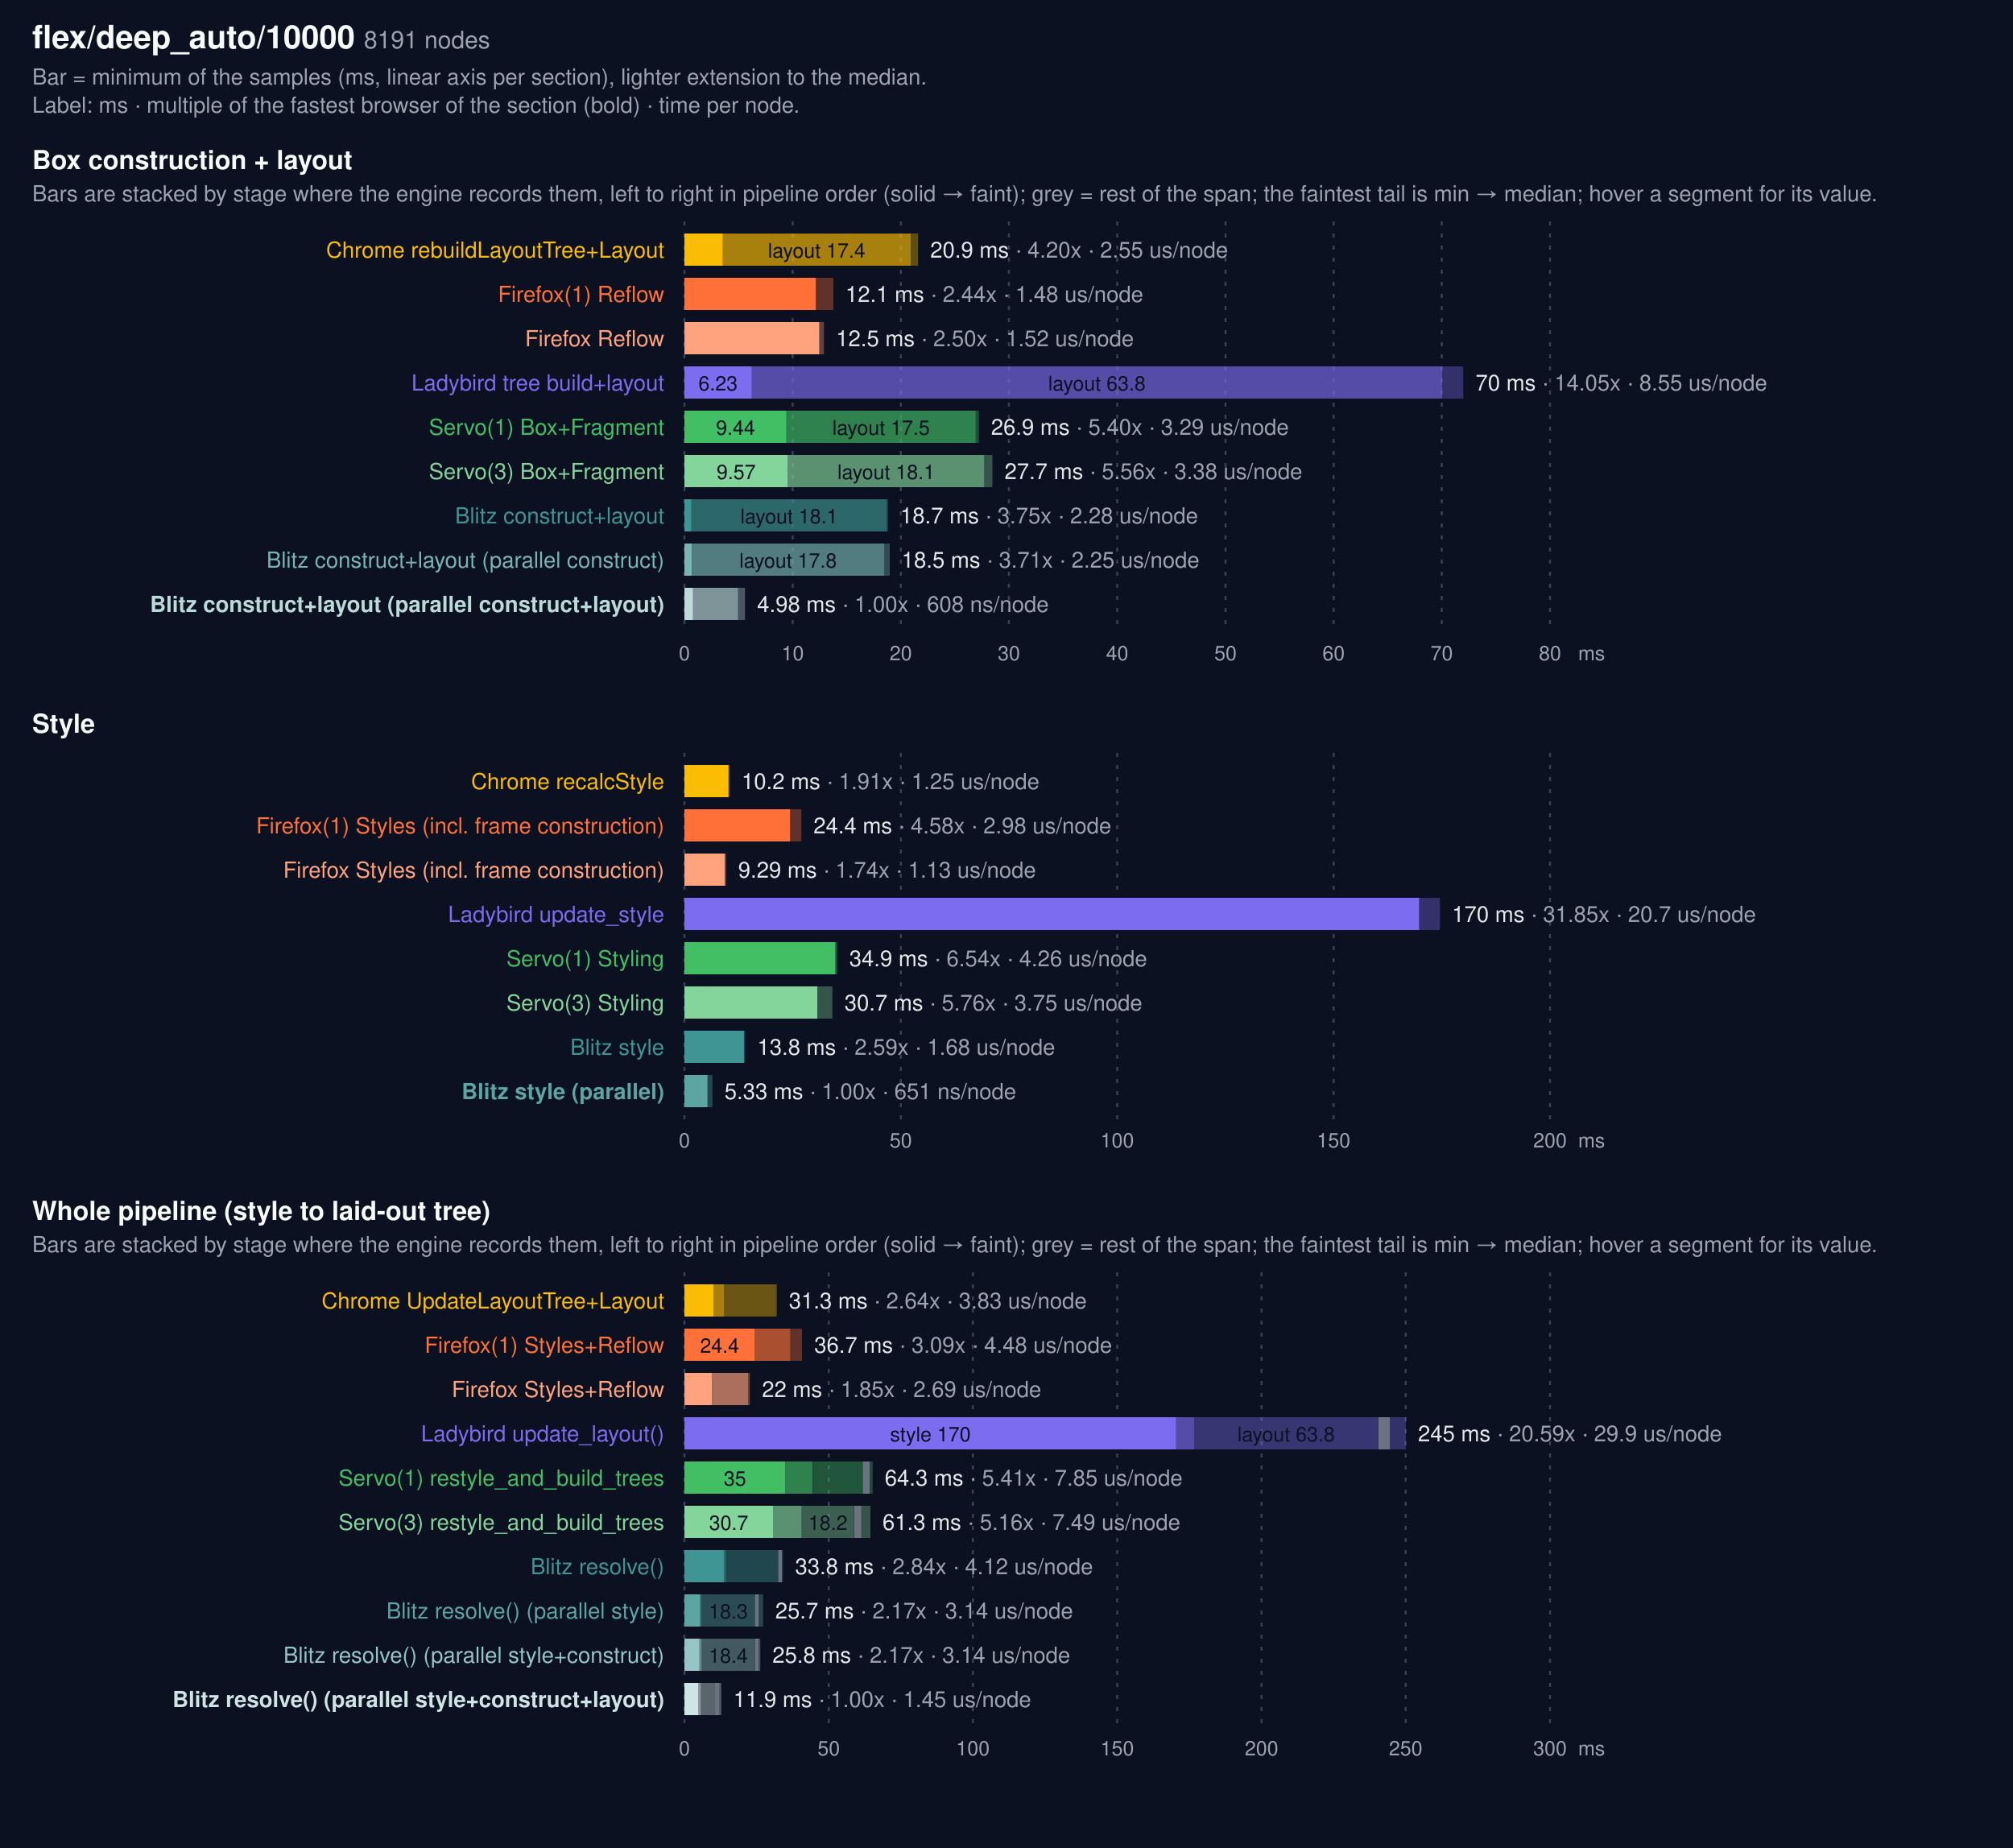
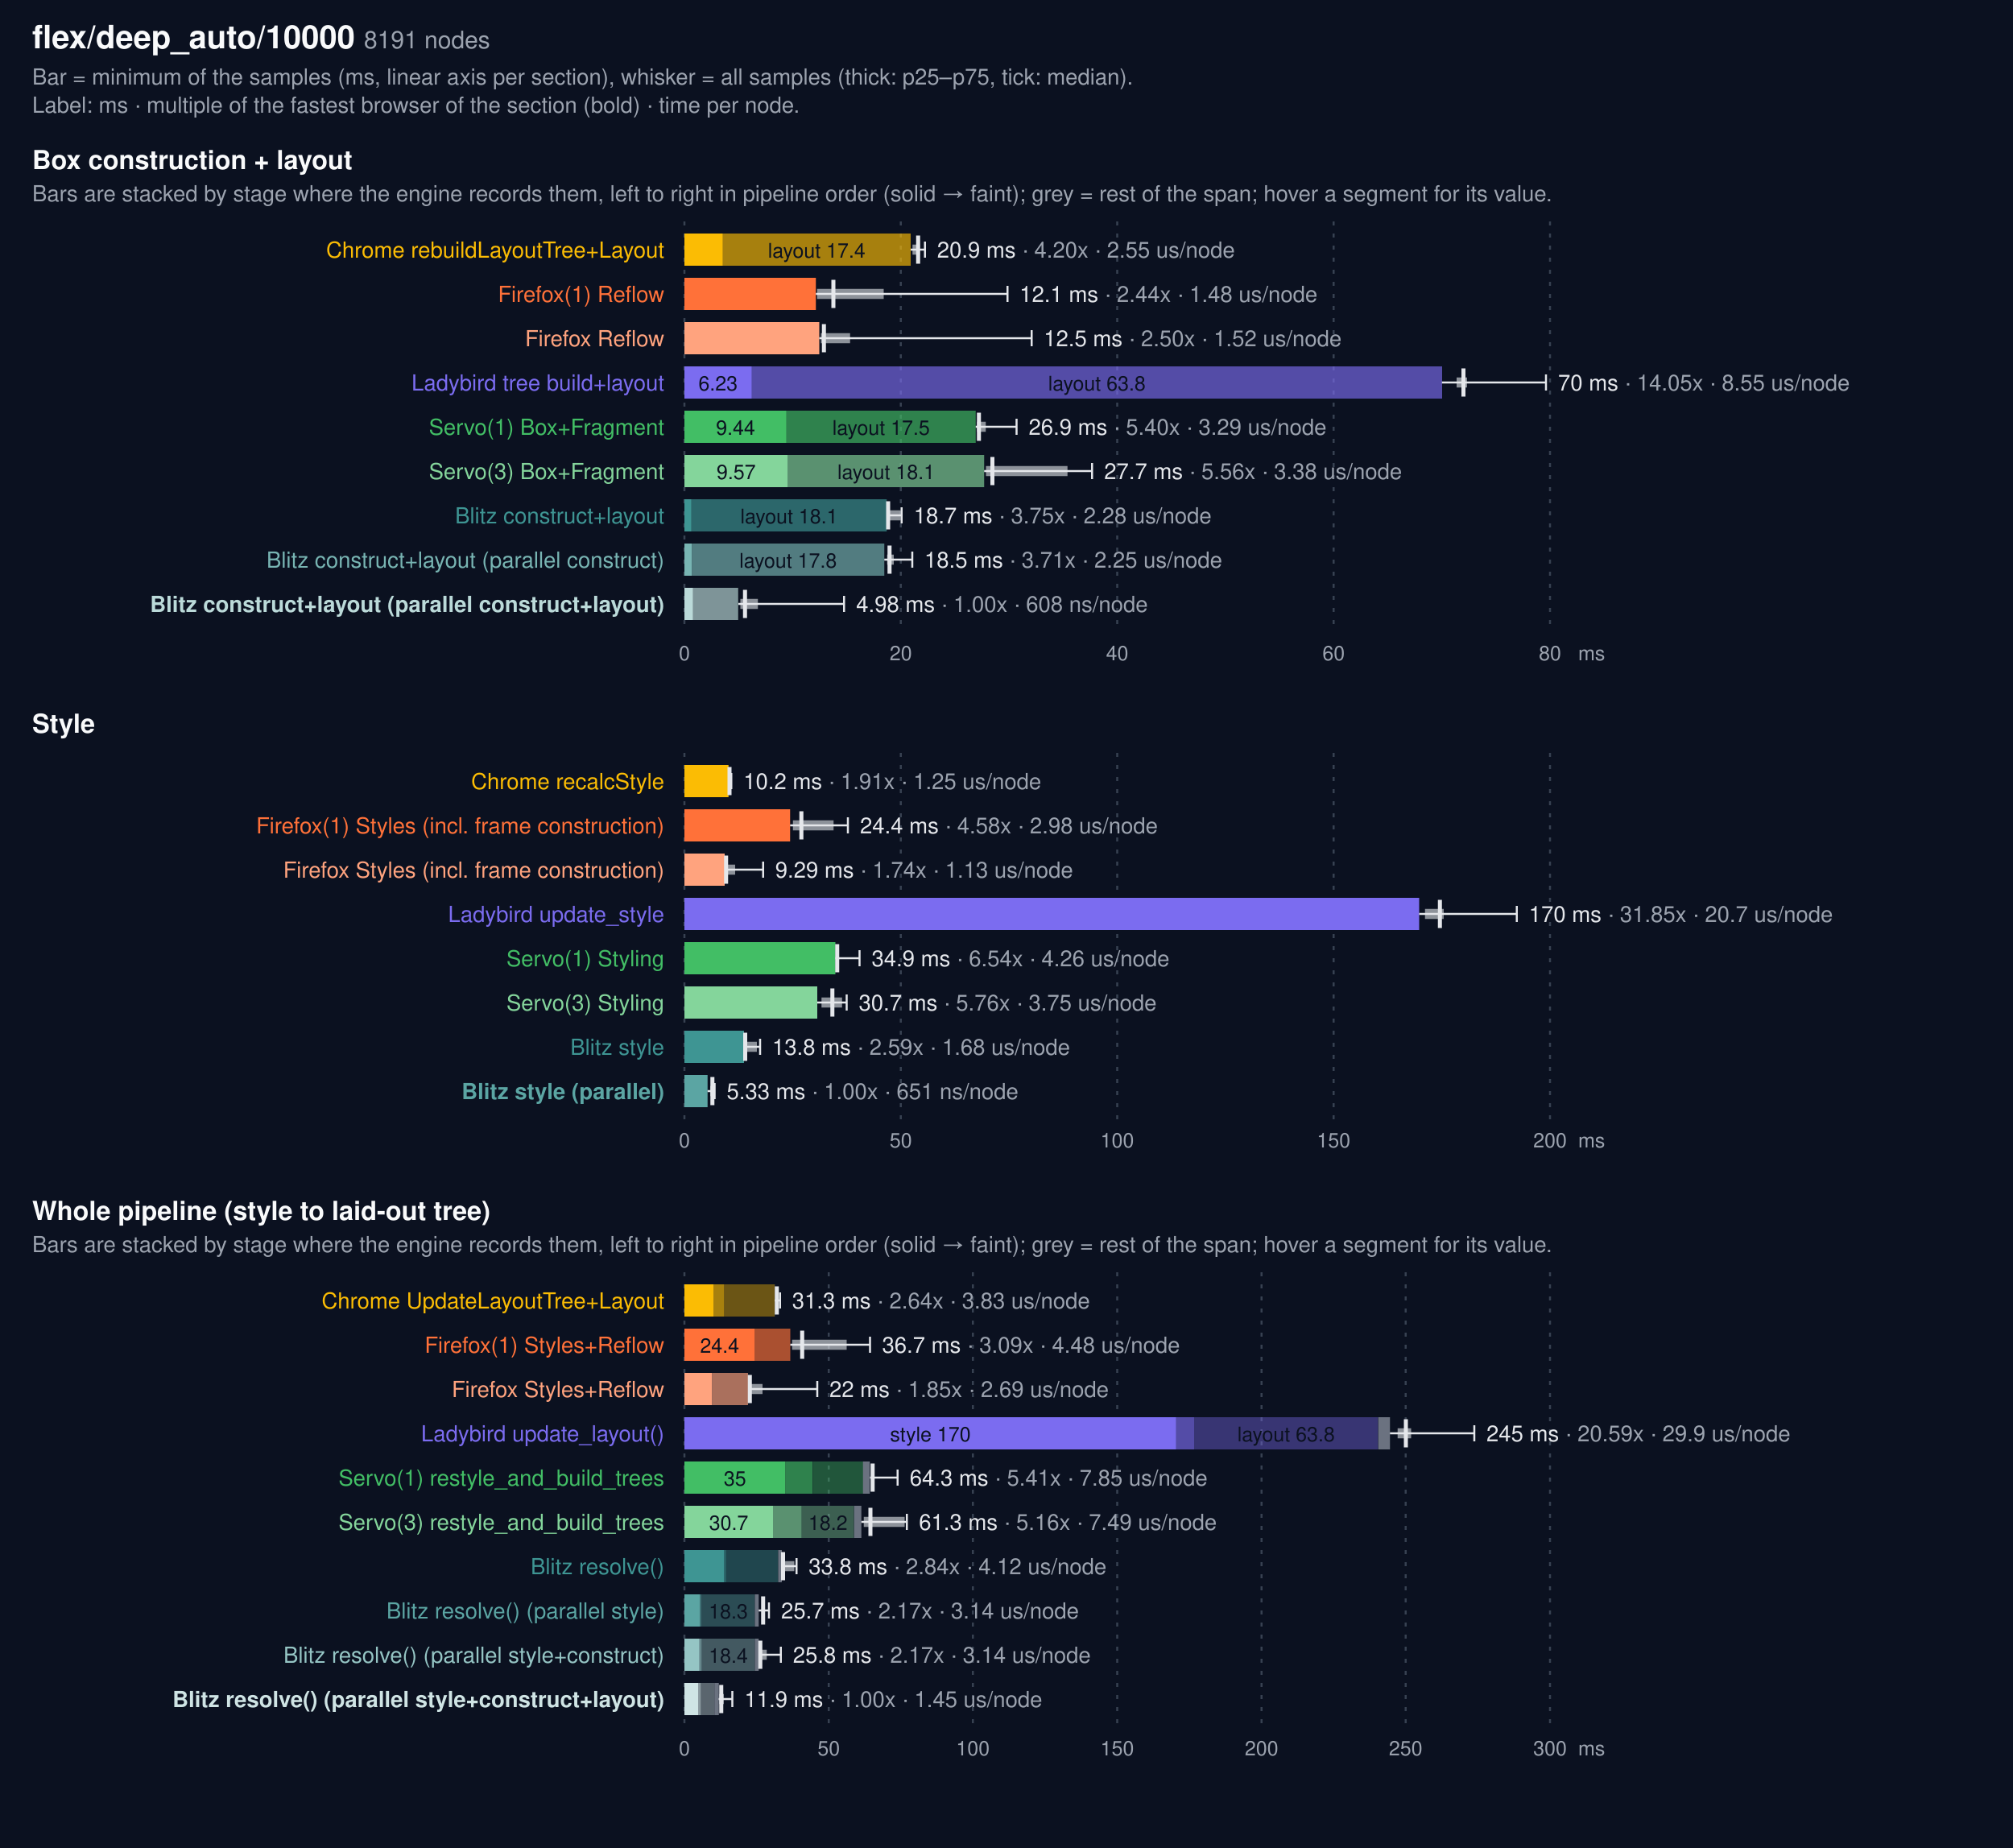
<svg xmlns="http://www.w3.org/2000/svg" width="1000" height="918" viewBox="0 0 1000 918" font-family="system-ui, -apple-system, Segoe UI, Helvetica, Arial, sans-serif">
  <rect width="1000" height="918" fill="#0b1120" />
  <text x="16" y="24" fill="#f9fafb" font-size="16" font-weight="600">flex/deep_auto/10000 <tspan fill="#9ca3af" font-size="12" font-weight="400">8191 nodes</tspan>
  </text>
-   <text x="16" y="42" fill="#9ca3af" font-size="11">Bar = minimum of the samples (ms, linear axis per section), lighter extension to the median.</text>
+   <text x="16" y="42" fill="#9ca3af" font-size="11">Bar = minimum of the samples (ms, linear axis per section), whisker = all samples (thick: p25–p75, tick: median).</text>
  <text x="16" y="56" fill="#9ca3af" font-size="11">Label: ms · multiple of the fastest browser of the section (bold) · time per node.</text>
  <text x="16" y="84" fill="#f9fafb" font-size="13" font-weight="600">Box construction + layout</text>
-   <text x="16" y="100" fill="#9ca3af" font-size="11">Bars are stacked by stage where the engine records them, left to right in pipeline order (solid → faint); grey = rest of the span; the faintest tail is min → median; hover a segment for its value.</text>
+   <text x="16" y="100" fill="#9ca3af" font-size="11">Bars are stacked by stage where the engine records them, left to right in pipeline order (solid → faint); grey = rest of the span; hover a segment for its value.</text>
  <line x1="340.0" x2="340.0" y1="110" y2="314" stroke="#374151" stroke-dasharray="2 4" />
  <text x="340.0" y="328" fill="#9ca3af" font-size="10" text-anchor="middle">0</text>
-   <line x1="393.8" x2="393.8" y1="110" y2="314" stroke="#374151" stroke-dasharray="2 4" />
-   <text x="393.8" y="328" fill="#9ca3af" font-size="10" text-anchor="middle">10</text>
  <line x1="447.5" x2="447.5" y1="110" y2="314" stroke="#374151" stroke-dasharray="2 4" />
  <text x="447.5" y="328" fill="#9ca3af" font-size="10" text-anchor="middle">20</text>
-   <line x1="501.2" x2="501.2" y1="110" y2="314" stroke="#374151" stroke-dasharray="2 4" />
-   <text x="501.2" y="328" fill="#9ca3af" font-size="10" text-anchor="middle">30</text>
  <line x1="555.0" x2="555.0" y1="110" y2="314" stroke="#374151" stroke-dasharray="2 4" />
  <text x="555.0" y="328" fill="#9ca3af" font-size="10" text-anchor="middle">40</text>
-   <line x1="608.8" x2="608.8" y1="110" y2="314" stroke="#374151" stroke-dasharray="2 4" />
-   <text x="608.8" y="328" fill="#9ca3af" font-size="10" text-anchor="middle">50</text>
  <line x1="662.5" x2="662.5" y1="110" y2="314" stroke="#374151" stroke-dasharray="2 4" />
  <text x="662.5" y="328" fill="#9ca3af" font-size="10" text-anchor="middle">60</text>
-   <line x1="716.2" x2="716.2" y1="110" y2="314" stroke="#374151" stroke-dasharray="2 4" />
-   <text x="716.2" y="328" fill="#9ca3af" font-size="10" text-anchor="middle">70</text>
  <line x1="770.0" x2="770.0" y1="110" y2="314" stroke="#374151" stroke-dasharray="2 4" />
  <text x="770.0" y="328" fill="#9ca3af" font-size="10" text-anchor="middle">80</text>
  <text x="784" y="328" fill="#9ca3af" font-size="10">ms</text>
  <text x="330" y="128" fill="#FBBC04" font-size="11" text-anchor="end">Chrome rebuildLayoutTree+Layout</text>
  <rect x="340.0" y="116" width="19.1" height="16" fill="#FBBC04" opacity="1.0" />
  <rect x="359.1" y="116" width="93.3" height="16" fill="#FBBC04" opacity="0.65" />
  <text x="405.7" y="128" fill="#0b1120" font-size="10" text-anchor="middle">layout 17.4</text>
-   <rect x="452.4" y="116" width="3.7" height="16" fill="#FBBC04" opacity="0.35" />
-   <text x="462.1" y="128" fill="#e5e7eb" font-size="11">20.9 ms <tspan fill="#9ca3af">· 4.20x · 2.55 us/node</tspan>
+   <g stroke="#e5e7eb" fill="none">
+     <line x1="452.4" y1="124.0" x2="459.5" y2="124.0" stroke-width="1" />
+     <line x1="453.3" y1="124.0" x2="456.9" y2="124.0" stroke-width="5" opacity="0.6" />
+     <line x1="456.1" y1="117" x2="456.1" y2="131" stroke-width="2" />
+     <line x1="459.5" y1="120" x2="459.5" y2="128" stroke-width="1" />
+   </g>
+   <text x="465.5" y="128" fill="#e5e7eb" font-size="11">20.9 ms <tspan fill="#9ca3af">· 4.20x · 2.55 us/node</tspan>
  </text>
  <text x="330" y="150" fill="#FF7139" font-size="11" text-anchor="end">Firefox(1) Reflow</text>
  <rect x="340" y="138" width="65.3" height="16" fill="#FF7139" />
-   <rect x="405.3" y="138" width="8.7" height="16" fill="#FF7139" opacity="0.35" />
-   <text x="420.0" y="150" fill="#e5e7eb" font-size="11">12.1 ms <tspan fill="#9ca3af">· 2.44x · 1.48 us/node</tspan>
+   <g stroke="#e5e7eb" fill="none">
+     <line x1="405.3" y1="146.0" x2="500.5" y2="146.0" stroke-width="1" />
+     <line x1="405.9" y1="146.0" x2="439.0" y2="146.0" stroke-width="5" opacity="0.6" />
+     <line x1="414.0" y1="139" x2="414.0" y2="153" stroke-width="2" />
+     <line x1="500.5" y1="142" x2="500.5" y2="150" stroke-width="1" />
+   </g>
+   <text x="506.5" y="150" fill="#e5e7eb" font-size="11">12.1 ms <tspan fill="#9ca3af">· 2.44x · 1.48 us/node</tspan>
  </text>
  <text x="330" y="172" fill="#ffa37e" font-size="11" text-anchor="end">Firefox Reflow</text>
  <rect x="340" y="160" width="67.0" height="16" fill="#ffa37e" />
-   <rect x="407.0" y="160" width="2.3" height="16" fill="#ffa37e" opacity="0.35" />
-   <text x="415.3" y="172" fill="#e5e7eb" font-size="11">12.5 ms <tspan fill="#9ca3af">· 2.50x · 1.52 us/node</tspan>
+   <g stroke="#e5e7eb" fill="none">
+     <line x1="407.0" y1="168.0" x2="512.5" y2="168.0" stroke-width="1" />
+     <line x1="407.8" y1="168.0" x2="422.3" y2="168.0" stroke-width="5" opacity="0.6" />
+     <line x1="409.3" y1="161" x2="409.3" y2="175" stroke-width="2" />
+     <line x1="512.5" y1="164" x2="512.5" y2="172" stroke-width="1" />
+   </g>
+   <text x="518.5" y="172" fill="#e5e7eb" font-size="11">12.5 ms <tspan fill="#9ca3af">· 2.50x · 1.52 us/node</tspan>
  </text>
  <text x="330" y="194" fill="#7B6CF0" font-size="11" text-anchor="end">Ladybird tree build+layout</text>
  <rect x="340.0" y="182" width="33.5" height="16" fill="#7B6CF0" opacity="1.0" />
  <text x="356.7" y="194" fill="#0b1120" font-size="10" text-anchor="middle">6.23</text>
  <rect x="373.5" y="182" width="342.9" height="16" fill="#7B6CF0" opacity="0.65" />
  <text x="544.9" y="194" fill="#0b1120" font-size="10" text-anchor="middle">layout 63.8</text>
-   <rect x="716.3" y="182" width="10.6" height="16" fill="#7B6CF0" opacity="0.35" />
-   <text x="733.0" y="194" fill="#e5e7eb" font-size="11">70 ms <tspan fill="#9ca3af">· 14.05x · 8.55 us/node</tspan>
+   <g stroke="#e5e7eb" fill="none">
+     <line x1="716.3" y1="190.0" x2="768.0" y2="190.0" stroke-width="1" />
+     <line x1="723.6" y1="190.0" x2="728.8" y2="190.0" stroke-width="5" opacity="0.6" />
+     <line x1="727.0" y1="183" x2="727.0" y2="197" stroke-width="2" />
+     <line x1="768.0" y1="186" x2="768.0" y2="194" stroke-width="1" />
+   </g>
+   <text x="774.0" y="194" fill="#e5e7eb" font-size="11">70 ms <tspan fill="#9ca3af">· 14.05x · 8.55 us/node</tspan>
  </text>
  <text x="330" y="216" fill="#42BE65" font-size="11" text-anchor="end">Servo(1) Box+Fragment</text>
  <rect x="340.0" y="204" width="50.7" height="16" fill="#42BE65" opacity="1.0" />
  <text x="365.4" y="216" fill="#0b1120" font-size="10" text-anchor="middle">9.44</text>
  <rect x="390.7" y="204" width="94.0" height="16" fill="#42BE65" opacity="0.65" />
  <text x="437.7" y="216" fill="#0b1120" font-size="10" text-anchor="middle">layout 17.5</text>
-   <rect x="484.7" y="204" width="1.6" height="16" fill="#42BE65" opacity="0.35" />
-   <text x="492.3" y="216" fill="#e5e7eb" font-size="11">26.9 ms <tspan fill="#9ca3af">· 5.40x · 3.29 us/node</tspan>
+   <g stroke="#e5e7eb" fill="none">
+     <line x1="484.7" y1="212.0" x2="505.0" y2="212.0" stroke-width="1" />
+     <line x1="485.3" y1="212.0" x2="489.7" y2="212.0" stroke-width="5" opacity="0.6" />
+     <line x1="486.3" y1="205" x2="486.3" y2="219" stroke-width="2" />
+     <line x1="505.0" y1="208" x2="505.0" y2="216" stroke-width="1" />
+   </g>
+   <text x="511.0" y="216" fill="#e5e7eb" font-size="11">26.9 ms <tspan fill="#9ca3af">· 5.40x · 3.29 us/node</tspan>
  </text>
  <text x="330" y="238" fill="#84d59b" font-size="11" text-anchor="end">Servo(3) Box+Fragment</text>
  <rect x="340.0" y="226" width="51.4" height="16" fill="#84d59b" opacity="1.0" />
  <text x="365.7" y="238" fill="#0b1120" font-size="10" text-anchor="middle">9.57</text>
  <rect x="391.4" y="226" width="97.5" height="16" fill="#84d59b" opacity="0.65" />
  <text x="440.2" y="238" fill="#0b1120" font-size="10" text-anchor="middle">layout 18.1</text>
-   <rect x="488.9" y="226" width="4.1" height="16" fill="#84d59b" opacity="0.35" />
-   <text x="499.0" y="238" fill="#e5e7eb" font-size="11">27.7 ms <tspan fill="#9ca3af">· 5.56x · 3.38 us/node</tspan>
+   <g stroke="#e5e7eb" fill="none">
+     <line x1="488.9" y1="234.0" x2="542.5" y2="234.0" stroke-width="1" />
+     <line x1="489.8" y1="234.0" x2="530.3" y2="234.0" stroke-width="5" opacity="0.6" />
+     <line x1="493.0" y1="227" x2="493.0" y2="241" stroke-width="2" />
+     <line x1="542.5" y1="230" x2="542.5" y2="238" stroke-width="1" />
+   </g>
+   <text x="548.5" y="238" fill="#e5e7eb" font-size="11">27.7 ms <tspan fill="#9ca3af">· 5.56x · 3.38 us/node</tspan>
  </text>
  <text x="330" y="260" fill="#3E9593" font-size="11" text-anchor="end">Blitz construct+layout</text>
  <rect x="340.0" y="248" width="3.5" height="16" fill="#3E9593" opacity="1.0" />
  <rect x="343.5" y="248" width="97.0" height="16" fill="#3E9593" opacity="0.65" />
  <text x="392.0" y="260" fill="#0b1120" font-size="10" text-anchor="middle">layout 18.1</text>
-   <rect x="440.5" y="248" width="0.7" height="16" fill="#3E9593" opacity="0.35" />
-   <text x="447.2" y="260" fill="#e5e7eb" font-size="11">18.7 ms <tspan fill="#9ca3af">· 3.75x · 2.28 us/node</tspan>
+   <g stroke="#e5e7eb" fill="none">
+     <line x1="440.5" y1="256.0" x2="447.9" y2="256.0" stroke-width="1" />
+     <line x1="440.9" y1="256.0" x2="447.4" y2="256.0" stroke-width="5" opacity="0.6" />
+     <line x1="441.2" y1="249" x2="441.2" y2="263" stroke-width="2" />
+     <line x1="447.9" y1="252" x2="447.9" y2="260" stroke-width="1" />
+   </g>
+   <text x="453.9" y="260" fill="#e5e7eb" font-size="11">18.7 ms <tspan fill="#9ca3af">· 3.75x · 2.28 us/node</tspan>
  </text>
  <text x="330" y="282" fill="#78b5b3" font-size="11" text-anchor="end">Blitz construct+layout (parallel construct)</text>
  <rect x="340.0" y="270" width="3.7" height="16" fill="#78b5b3" opacity="1.0" />
  <rect x="343.7" y="270" width="95.6" height="16" fill="#78b5b3" opacity="0.65" />
  <text x="391.5" y="282" fill="#0b1120" font-size="10" text-anchor="middle">layout 17.8</text>
-   <rect x="439.3" y="270" width="2.7" height="16" fill="#78b5b3" opacity="0.35" />
-   <text x="447.9" y="282" fill="#e5e7eb" font-size="11">18.5 ms <tspan fill="#9ca3af">· 3.71x · 2.25 us/node</tspan>
+   <g stroke="#e5e7eb" fill="none">
+     <line x1="439.3" y1="278.0" x2="453.2" y2="278.0" stroke-width="1" />
+     <line x1="440.7" y1="278.0" x2="444.0" y2="278.0" stroke-width="5" opacity="0.6" />
+     <line x1="441.9" y1="271" x2="441.9" y2="285" stroke-width="2" />
+     <line x1="453.2" y1="274" x2="453.2" y2="282" stroke-width="1" />
+   </g>
+   <text x="459.2" y="282" fill="#e5e7eb" font-size="11">18.5 ms <tspan fill="#9ca3af">· 3.71x · 2.25 us/node</tspan>
  </text>
  <text x="330" y="304" fill="#bbdad9" font-size="11" text-anchor="end" font-weight="700">Blitz construct+layout (parallel construct+layout)</text>
  <rect x="340.0" y="292" width="4.3" height="16" fill="#bbdad9" opacity="1.0" />
  <rect x="344.3" y="292" width="22.4" height="16" fill="#bbdad9" opacity="0.65" />
-   <rect x="366.8" y="292" width="3.3" height="16" fill="#bbdad9" opacity="0.35" />
-   <text x="376.1" y="304" fill="#e5e7eb" font-size="11">4.98 ms <tspan fill="#9ca3af">· 1.00x · 608 ns/node</tspan>
+   <g stroke="#e5e7eb" fill="none">
+     <line x1="366.8" y1="300.0" x2="419.3" y2="300.0" stroke-width="1" />
+     <line x1="367.8" y1="300.0" x2="376.5" y2="300.0" stroke-width="5" opacity="0.6" />
+     <line x1="370.1" y1="293" x2="370.1" y2="307" stroke-width="2" />
+     <line x1="419.3" y1="296" x2="419.3" y2="304" stroke-width="1" />
+   </g>
+   <text x="425.3" y="304" fill="#e5e7eb" font-size="11">4.98 ms <tspan fill="#9ca3af">· 1.00x · 608 ns/node</tspan>
  </text>
  <text x="16" y="364" fill="#f9fafb" font-size="13" font-weight="600">Style</text>
  <line x1="340.0" x2="340.0" y1="374" y2="556" stroke="#374151" stroke-dasharray="2 4" />
  <text x="340.0" y="570" fill="#9ca3af" font-size="10" text-anchor="middle">0</text>
  <line x1="447.5" x2="447.5" y1="374" y2="556" stroke="#374151" stroke-dasharray="2 4" />
  <text x="447.5" y="570" fill="#9ca3af" font-size="10" text-anchor="middle">50</text>
  <line x1="555.0" x2="555.0" y1="374" y2="556" stroke="#374151" stroke-dasharray="2 4" />
  <text x="555.0" y="570" fill="#9ca3af" font-size="10" text-anchor="middle">100</text>
  <line x1="662.5" x2="662.5" y1="374" y2="556" stroke="#374151" stroke-dasharray="2 4" />
  <text x="662.5" y="570" fill="#9ca3af" font-size="10" text-anchor="middle">150</text>
  <line x1="770.0" x2="770.0" y1="374" y2="556" stroke="#374151" stroke-dasharray="2 4" />
  <text x="770.0" y="570" fill="#9ca3af" font-size="10" text-anchor="middle">200</text>
  <text x="784" y="570" fill="#9ca3af" font-size="10">ms</text>
  <text x="330" y="392" fill="#FBBC04" font-size="11" text-anchor="end">Chrome recalcStyle</text>
  <rect x="340" y="380" width="21.9" height="16" fill="#FBBC04" />
-   <rect x="361.9" y="380" width="0.5" height="16" fill="#FBBC04" opacity="0.35" />
-   <text x="368.4" y="392" fill="#e5e7eb" font-size="11">10.2 ms <tspan fill="#9ca3af">· 1.91x · 1.25 us/node</tspan>
+   <g stroke="#e5e7eb" fill="none">
+     <line x1="361.9" y1="388.0" x2="363.3" y2="388.0" stroke-width="1" />
+     <line x1="362.3" y1="388.0" x2="362.5" y2="388.0" stroke-width="5" opacity="0.6" />
+     <line x1="362.4" y1="381" x2="362.4" y2="395" stroke-width="2" />
+     <line x1="363.3" y1="384" x2="363.3" y2="392" stroke-width="1" />
+   </g>
+   <text x="369.3" y="392" fill="#e5e7eb" font-size="11">10.2 ms <tspan fill="#9ca3af">· 1.91x · 1.25 us/node</tspan>
  </text>
  <text x="330" y="414" fill="#FF7139" font-size="11" text-anchor="end">Firefox(1) Styles (incl. frame construction)</text>
  <rect x="340" y="402" width="52.5" height="16" fill="#FF7139" />
-   <rect x="392.5" y="402" width="5.6" height="16" fill="#FF7139" opacity="0.35" />
-   <text x="404.1" y="414" fill="#e5e7eb" font-size="11">24.4 ms <tspan fill="#9ca3af">· 4.58x · 2.98 us/node</tspan>
+   <g stroke="#e5e7eb" fill="none">
+     <line x1="392.5" y1="410.0" x2="421.2" y2="410.0" stroke-width="1" />
+     <line x1="393.9" y1="410.0" x2="414.1" y2="410.0" stroke-width="5" opacity="0.6" />
+     <line x1="398.1" y1="403" x2="398.1" y2="417" stroke-width="2" />
+     <line x1="421.2" y1="406" x2="421.2" y2="414" stroke-width="1" />
+   </g>
+   <text x="427.2" y="414" fill="#e5e7eb" font-size="11">24.4 ms <tspan fill="#9ca3af">· 4.58x · 2.98 us/node</tspan>
  </text>
  <text x="330" y="436" fill="#ffa37e" font-size="11" text-anchor="end">Firefox Styles (incl. frame construction)</text>
  <rect x="340" y="424" width="20.0" height="16" fill="#ffa37e" />
-   <rect x="360.0" y="424" width="0.8" height="16" fill="#ffa37e" opacity="0.35" />
-   <text x="366.7" y="436" fill="#e5e7eb" font-size="11">9.29 ms <tspan fill="#9ca3af">· 1.74x · 1.13 us/node</tspan>
+   <g stroke="#e5e7eb" fill="none">
+     <line x1="360.0" y1="432.0" x2="379.1" y2="432.0" stroke-width="1" />
+     <line x1="360.6" y1="432.0" x2="365.2" y2="432.0" stroke-width="5" opacity="0.6" />
+     <line x1="360.7" y1="425" x2="360.7" y2="439" stroke-width="2" />
+     <line x1="379.1" y1="428" x2="379.1" y2="436" stroke-width="1" />
+   </g>
+   <text x="385.1" y="436" fill="#e5e7eb" font-size="11">9.29 ms <tspan fill="#9ca3af">· 1.74x · 1.13 us/node</tspan>
  </text>
  <text x="330" y="458" fill="#7B6CF0" font-size="11" text-anchor="end">Ladybird update_style</text>
  <rect x="340" y="446" width="365.0" height="16" fill="#7B6CF0" />
-   <rect x="705.0" y="446" width="10.3" height="16" fill="#7B6CF0" opacity="0.35" />
-   <text x="721.3" y="458" fill="#e5e7eb" font-size="11">170 ms <tspan fill="#9ca3af">· 31.85x · 20.7 us/node</tspan>
+   <g stroke="#e5e7eb" fill="none">
+     <line x1="705.0" y1="454.0" x2="753.5" y2="454.0" stroke-width="1" />
+     <line x1="707.9" y1="454.0" x2="717.2" y2="454.0" stroke-width="5" opacity="0.6" />
+     <line x1="715.3" y1="447" x2="715.3" y2="461" stroke-width="2" />
+     <line x1="753.5" y1="450" x2="753.5" y2="458" stroke-width="1" />
+   </g>
+   <text x="759.5" y="458" fill="#e5e7eb" font-size="11">170 ms <tspan fill="#9ca3af">· 31.85x · 20.7 us/node</tspan>
  </text>
  <text x="330" y="480" fill="#42BE65" font-size="11" text-anchor="end">Servo(1) Styling</text>
  <rect x="340" y="468" width="75.0" height="16" fill="#42BE65" />
-   <rect x="415.0" y="468" width="1.0" height="16" fill="#42BE65" opacity="0.35" />
-   <text x="421.9" y="480" fill="#e5e7eb" font-size="11">34.9 ms <tspan fill="#9ca3af">· 6.54x · 4.26 us/node</tspan>
+   <g stroke="#e5e7eb" fill="none">
+     <line x1="415.0" y1="476.0" x2="427.0" y2="476.0" stroke-width="1" />
+     <line x1="415.7" y1="476.0" x2="416.3" y2="476.0" stroke-width="5" opacity="0.6" />
+     <line x1="415.9" y1="469" x2="415.9" y2="483" stroke-width="2" />
+     <line x1="427.0" y1="472" x2="427.0" y2="480" stroke-width="1" />
+   </g>
+   <text x="433.0" y="480" fill="#e5e7eb" font-size="11">34.9 ms <tspan fill="#9ca3af">· 6.54x · 4.26 us/node</tspan>
  </text>
  <text x="330" y="502" fill="#84d59b" font-size="11" text-anchor="end">Servo(3) Styling</text>
  <rect x="340" y="490" width="66.0" height="16" fill="#84d59b" />
-   <rect x="406.0" y="490" width="7.5" height="16" fill="#84d59b" opacity="0.35" />
-   <text x="419.5" y="502" fill="#e5e7eb" font-size="11">30.7 ms <tspan fill="#9ca3af">· 5.76x · 3.75 us/node</tspan>
+   <g stroke="#e5e7eb" fill="none">
+     <line x1="406.0" y1="498.0" x2="420.6" y2="498.0" stroke-width="1" />
+     <line x1="408.1" y1="498.0" x2="418.3" y2="498.0" stroke-width="5" opacity="0.6" />
+     <line x1="413.5" y1="491" x2="413.5" y2="505" stroke-width="2" />
+     <line x1="420.6" y1="494" x2="420.6" y2="502" stroke-width="1" />
+   </g>
+   <text x="426.6" y="502" fill="#e5e7eb" font-size="11">30.7 ms <tspan fill="#9ca3af">· 5.76x · 3.75 us/node</tspan>
  </text>
  <text x="330" y="524" fill="#3E9593" font-size="11" text-anchor="end">Blitz style</text>
  <rect x="340" y="512" width="29.6" height="16" fill="#3E9593" />
-   <rect x="369.6" y="512" width="0.6" height="16" fill="#3E9593" opacity="0.35" />
-   <text x="376.2" y="524" fill="#e5e7eb" font-size="11">13.8 ms <tspan fill="#9ca3af">· 2.59x · 1.68 us/node</tspan>
+   <g stroke="#e5e7eb" fill="none">
+     <line x1="369.6" y1="520.0" x2="377.6" y2="520.0" stroke-width="1" />
+     <line x1="370.0" y1="520.0" x2="376.0" y2="520.0" stroke-width="5" opacity="0.6" />
+     <line x1="370.2" y1="513" x2="370.2" y2="527" stroke-width="2" />
+     <line x1="377.6" y1="516" x2="377.6" y2="524" stroke-width="1" />
+   </g>
+   <text x="383.6" y="524" fill="#e5e7eb" font-size="11">13.8 ms <tspan fill="#9ca3af">· 2.59x · 1.68 us/node</tspan>
  </text>
  <text x="330" y="546" fill="#5ba5a3" font-size="11" text-anchor="end" font-weight="700">Blitz style (parallel)</text>
  <rect x="340" y="534" width="11.5" height="16" fill="#5ba5a3" />
-   <rect x="351.5" y="534" width="2.4" height="16" fill="#5ba5a3" opacity="0.35" />
-   <text x="359.9" y="546" fill="#e5e7eb" font-size="11">5.33 ms <tspan fill="#9ca3af">· 1.00x · 651 ns/node</tspan>
+   <g stroke="#e5e7eb" fill="none">
+     <line x1="351.5" y1="542.0" x2="355.0" y2="542.0" stroke-width="1" />
+     <line x1="352.8" y1="542.0" x2="354.9" y2="542.0" stroke-width="5" opacity="0.6" />
+     <line x1="353.9" y1="535" x2="353.9" y2="549" stroke-width="2" />
+     <line x1="355.0" y1="538" x2="355.0" y2="546" stroke-width="1" />
+   </g>
+   <text x="361.0" y="546" fill="#e5e7eb" font-size="11">5.33 ms <tspan fill="#9ca3af">· 1.00x · 651 ns/node</tspan>
  </text>
  <text x="16" y="606" fill="#f9fafb" font-size="13" font-weight="600">Whole pipeline (style to laid-out tree)</text>
-   <text x="16" y="622" fill="#9ca3af" font-size="11">Bars are stacked by stage where the engine records them, left to right in pipeline order (solid → faint); grey = rest of the span; the faintest tail is min → median; hover a segment for its value.</text>
+   <text x="16" y="622" fill="#9ca3af" font-size="11">Bars are stacked by stage where the engine records them, left to right in pipeline order (solid → faint); grey = rest of the span; hover a segment for its value.</text>
  <line x1="340.0" x2="340.0" y1="632" y2="858" stroke="#374151" stroke-dasharray="2 4" />
  <text x="340.0" y="872" fill="#9ca3af" font-size="10" text-anchor="middle">0</text>
  <line x1="411.7" x2="411.7" y1="632" y2="858" stroke="#374151" stroke-dasharray="2 4" />
  <text x="411.7" y="872" fill="#9ca3af" font-size="10" text-anchor="middle">50</text>
  <line x1="483.3" x2="483.3" y1="632" y2="858" stroke="#374151" stroke-dasharray="2 4" />
  <text x="483.3" y="872" fill="#9ca3af" font-size="10" text-anchor="middle">100</text>
  <line x1="555.0" x2="555.0" y1="632" y2="858" stroke="#374151" stroke-dasharray="2 4" />
  <text x="555.0" y="872" fill="#9ca3af" font-size="10" text-anchor="middle">150</text>
  <line x1="626.7" x2="626.7" y1="632" y2="858" stroke="#374151" stroke-dasharray="2 4" />
  <text x="626.7" y="872" fill="#9ca3af" font-size="10" text-anchor="middle">200</text>
  <line x1="698.3" x2="698.3" y1="632" y2="858" stroke="#374151" stroke-dasharray="2 4" />
  <text x="698.3" y="872" fill="#9ca3af" font-size="10" text-anchor="middle">250</text>
  <line x1="770.0" x2="770.0" y1="632" y2="858" stroke="#374151" stroke-dasharray="2 4" />
  <text x="770.0" y="872" fill="#9ca3af" font-size="10" text-anchor="middle">300</text>
  <text x="784" y="872" fill="#9ca3af" font-size="10">ms</text>
  <text x="330" y="650" fill="#FBBC04" font-size="11" text-anchor="end">Chrome UpdateLayoutTree+Layout</text>
  <rect x="340.0" y="638" width="14.6" height="16" fill="#FBBC04" opacity="1.0" />
  <rect x="354.6" y="638" width="5.1" height="16" fill="#FBBC04" opacity="0.65" />
  <rect x="359.7" y="638" width="25.1" height="16" fill="#FBBC04" opacity="0.4" />
  <rect x="384.8" y="638" width="0.1" height="16" fill="#6b7280" opacity="1.0" />
-   <rect x="384.9" y="638" width="1.0" height="16" fill="#FBBC04" opacity="0.35" />
-   <text x="391.9" y="650" fill="#e5e7eb" font-size="11">31.3 ms <tspan fill="#9ca3af">· 2.64x · 3.83 us/node</tspan>
+   <g stroke="#e5e7eb" fill="none">
+     <line x1="384.9" y1="646.0" x2="387.5" y2="646.0" stroke-width="1" />
+     <line x1="385.2" y1="646.0" x2="386.1" y2="646.0" stroke-width="5" opacity="0.6" />
+     <line x1="385.9" y1="639" x2="385.9" y2="653" stroke-width="2" />
+     <line x1="387.5" y1="642" x2="387.5" y2="650" stroke-width="1" />
+   </g>
+   <text x="393.5" y="650" fill="#e5e7eb" font-size="11">31.3 ms <tspan fill="#9ca3af">· 2.64x · 3.83 us/node</tspan>
  </text>
  <text x="330" y="672" fill="#FF7139" font-size="11" text-anchor="end">Firefox(1) Styles+Reflow</text>
  <rect x="340.0" y="660" width="35.0" height="16" fill="#FF7139" opacity="1.0" />
  <text x="357.5" y="672" fill="#0b1120" font-size="10" text-anchor="middle">24.4</text>
  <rect x="375.0" y="660" width="17.6" height="16" fill="#FF7139" opacity="0.65" />
-   <rect x="392.6" y="660" width="5.8" height="16" fill="#FF7139" opacity="0.35" />
-   <text x="404.5" y="672" fill="#e5e7eb" font-size="11">36.7 ms <tspan fill="#9ca3af">· 3.09x · 4.48 us/node</tspan>
+   <g stroke="#e5e7eb" fill="none">
+     <line x1="392.6" y1="668.0" x2="432.2" y2="668.0" stroke-width="1" />
+     <line x1="393.5" y1="668.0" x2="420.6" y2="668.0" stroke-width="5" opacity="0.6" />
+     <line x1="398.5" y1="661" x2="398.5" y2="675" stroke-width="2" />
+     <line x1="432.2" y1="664" x2="432.2" y2="672" stroke-width="1" />
+   </g>
+   <text x="438.2" y="672" fill="#e5e7eb" font-size="11">36.7 ms <tspan fill="#9ca3af">· 3.09x · 4.48 us/node</tspan>
  </text>
  <text x="330" y="694" fill="#ffa37e" font-size="11" text-anchor="end">Firefox Styles+Reflow</text>
  <rect x="340.0" y="682" width="13.7" height="16" fill="#ffa37e" opacity="1.0" />
  <rect x="353.7" y="682" width="17.9" height="16" fill="#ffa37e" opacity="0.65" />
-   <rect x="371.6" y="682" width="0.9" height="16" fill="#ffa37e" opacity="0.35" />
-   <text x="378.5" y="694" fill="#e5e7eb" font-size="11">22 ms <tspan fill="#9ca3af">· 1.85x · 2.69 us/node</tspan>
+   <g stroke="#e5e7eb" fill="none">
+     <line x1="371.6" y1="690.0" x2="406.0" y2="690.0" stroke-width="1" />
+     <line x1="371.8" y1="690.0" x2="378.8" y2="690.0" stroke-width="5" opacity="0.6" />
+     <line x1="372.5" y1="683" x2="372.5" y2="697" stroke-width="2" />
+     <line x1="406.0" y1="686" x2="406.0" y2="694" stroke-width="1" />
+   </g>
+   <text x="412.0" y="694" fill="#e5e7eb" font-size="11">22 ms <tspan fill="#9ca3af">· 1.85x · 2.69 us/node</tspan>
  </text>
  <text x="330" y="716" fill="#7B6CF0" font-size="11" text-anchor="end">Ladybird update_layout()</text>
  <rect x="340.0" y="704" width="244.3" height="16" fill="#7B6CF0" opacity="1.0" />
  <text x="462.2" y="716" fill="#0b1120" font-size="10" text-anchor="middle">style 170</text>
  <rect x="584.3" y="704" width="8.9" height="16" fill="#7B6CF0" opacity="0.65" />
  <rect x="593.2" y="704" width="91.4" height="16" fill="#7B6CF0" opacity="0.4" />
  <text x="638.9" y="716" fill="#0b1120" font-size="10" text-anchor="middle">layout 63.8</text>
  <rect x="684.7" y="704" width="5.8" height="16" fill="#6b7280" opacity="1.0" />
-   <rect x="690.5" y="704" width="7.9" height="16" fill="#7B6CF0" opacity="0.35" />
-   <text x="704.4" y="716" fill="#e5e7eb" font-size="11">245 ms <tspan fill="#9ca3af">· 20.59x · 29.9 us/node</tspan>
+   <g stroke="#e5e7eb" fill="none">
+     <line x1="690.5" y1="712.0" x2="732.4" y2="712.0" stroke-width="1" />
+     <line x1="694.3" y1="712.0" x2="701.0" y2="712.0" stroke-width="5" opacity="0.6" />
+     <line x1="698.4" y1="705" x2="698.4" y2="719" stroke-width="2" />
+     <line x1="732.4" y1="708" x2="732.4" y2="716" stroke-width="1" />
+   </g>
+   <text x="738.4" y="716" fill="#e5e7eb" font-size="11">245 ms <tspan fill="#9ca3af">· 20.59x · 29.9 us/node</tspan>
  </text>
  <text x="330" y="738" fill="#42BE65" font-size="11" text-anchor="end">Servo(1) restyle_and_build_trees</text>
  <rect x="340.0" y="726" width="50.1" height="16" fill="#42BE65" opacity="1.0" />
  <text x="365.1" y="738" fill="#0b1120" font-size="10" text-anchor="middle">35</text>
  <rect x="390.1" y="726" width="13.5" height="16" fill="#42BE65" opacity="0.65" />
  <rect x="403.7" y="726" width="25.1" height="16" fill="#42BE65" opacity="0.4" />
  <rect x="428.7" y="726" width="3.4" height="16" fill="#6b7280" opacity="1.0" />
-   <rect x="432.2" y="726" width="1.3" height="16" fill="#42BE65" opacity="0.35" />
-   <text x="439.5" y="738" fill="#e5e7eb" font-size="11">64.3 ms <tspan fill="#9ca3af">· 5.41x · 7.85 us/node</tspan>
+   <g stroke="#e5e7eb" fill="none">
+     <line x1="432.2" y1="734.0" x2="445.9" y2="734.0" stroke-width="1" />
+     <line x1="432.9" y1="734.0" x2="434.1" y2="734.0" stroke-width="5" opacity="0.6" />
+     <line x1="433.5" y1="727" x2="433.5" y2="741" stroke-width="2" />
+     <line x1="445.9" y1="730" x2="445.9" y2="738" stroke-width="1" />
+   </g>
+   <text x="451.9" y="738" fill="#e5e7eb" font-size="11">64.3 ms <tspan fill="#9ca3af">· 5.41x · 7.85 us/node</tspan>
  </text>
  <text x="330" y="760" fill="#84d59b" font-size="11" text-anchor="end">Servo(3) restyle_and_build_trees</text>
  <rect x="340.0" y="748" width="44.0" height="16" fill="#84d59b" opacity="1.0" />
  <text x="362.0" y="760" fill="#0b1120" font-size="10" text-anchor="middle">30.7</text>
  <rect x="384.0" y="748" width="14.2" height="16" fill="#84d59b" opacity="0.65" />
  <rect x="398.2" y="748" width="26.0" height="16" fill="#84d59b" opacity="0.4" />
  <text x="411.3" y="760" fill="#0b1120" font-size="10" text-anchor="middle">18.2</text>
  <rect x="424.3" y="748" width="3.6" height="16" fill="#6b7280" opacity="1.0" />
-   <rect x="427.9" y="748" width="4.5" height="16" fill="#84d59b" opacity="0.35" />
-   <text x="438.4" y="760" fill="#e5e7eb" font-size="11">61.3 ms <tspan fill="#9ca3af">· 5.16x · 7.49 us/node</tspan>
+   <g stroke="#e5e7eb" fill="none">
+     <line x1="427.9" y1="756.0" x2="450.5" y2="756.0" stroke-width="1" />
+     <line x1="429.1" y1="756.0" x2="449.4" y2="756.0" stroke-width="5" opacity="0.6" />
+     <line x1="432.4" y1="749" x2="432.4" y2="763" stroke-width="2" />
+     <line x1="450.5" y1="752" x2="450.5" y2="760" stroke-width="1" />
+   </g>
+   <text x="456.5" y="760" fill="#e5e7eb" font-size="11">61.3 ms <tspan fill="#9ca3af">· 5.16x · 7.49 us/node</tspan>
  </text>
  <text x="330" y="782" fill="#3E9593" font-size="11" text-anchor="end">Blitz resolve()</text>
  <rect x="340.0" y="770" width="19.8" height="16" fill="#3E9593" opacity="1.0" />
  <rect x="359.8" y="770" width="0.9" height="16" fill="#3E9593" opacity="0.65" />
  <rect x="360.7" y="770" width="25.9" height="16" fill="#3E9593" opacity="0.4" />
  <rect x="386.6" y="770" width="1.8" height="16" fill="#6b7280" opacity="1.0" />
-   <rect x="388.4" y="770" width="0.6" height="16" fill="#3E9593" opacity="0.35" />
-   <text x="395.0" y="782" fill="#e5e7eb" font-size="11">33.8 ms <tspan fill="#9ca3af">· 2.84x · 4.12 us/node</tspan>
+   <g stroke="#e5e7eb" fill="none">
+     <line x1="388.4" y1="778.0" x2="395.7" y2="778.0" stroke-width="1" />
+     <line x1="388.7" y1="778.0" x2="394.6" y2="778.0" stroke-width="5" opacity="0.6" />
+     <line x1="389.0" y1="771" x2="389.0" y2="785" stroke-width="2" />
+     <line x1="395.7" y1="774" x2="395.7" y2="782" stroke-width="1" />
+   </g>
+   <text x="401.7" y="782" fill="#e5e7eb" font-size="11">33.8 ms <tspan fill="#9ca3af">· 2.84x · 4.12 us/node</tspan>
  </text>
  <text x="330" y="804" fill="#5ba5a3" font-size="11" text-anchor="end">Blitz resolve() (parallel style)</text>
  <rect x="340.0" y="792" width="7.6" height="16" fill="#5ba5a3" opacity="1.0" />
  <rect x="347.6" y="792" width="1.0" height="16" fill="#5ba5a3" opacity="0.65" />
  <rect x="348.7" y="792" width="26.3" height="16" fill="#5ba5a3" opacity="0.4" />
  <text x="361.8" y="804" fill="#0b1120" font-size="10" text-anchor="middle">18.3</text>
  <rect x="375.0" y="792" width="1.9" height="16" fill="#6b7280" opacity="1.0" />
-   <rect x="376.9" y="792" width="2.2" height="16" fill="#5ba5a3" opacity="0.35" />
-   <text x="385.1" y="804" fill="#e5e7eb" font-size="11">25.7 ms <tspan fill="#9ca3af">· 2.17x · 3.14 us/node</tspan>
+   <g stroke="#e5e7eb" fill="none">
+     <line x1="376.9" y1="800.0" x2="382.0" y2="800.0" stroke-width="1" />
+     <line x1="378.5" y1="800.0" x2="380.0" y2="800.0" stroke-width="5" opacity="0.6" />
+     <line x1="379.1" y1="793" x2="379.1" y2="807" stroke-width="2" />
+     <line x1="382.0" y1="796" x2="382.0" y2="804" stroke-width="1" />
+   </g>
+   <text x="388.0" y="804" fill="#e5e7eb" font-size="11">25.7 ms <tspan fill="#9ca3af">· 2.17x · 3.14 us/node</tspan>
  </text>
  <text x="330" y="826" fill="#95c5c4" font-size="11" text-anchor="end">Blitz resolve() (parallel style+construct)</text>
  <rect x="340.0" y="814" width="7.5" height="16" fill="#95c5c4" opacity="1.0" />
  <rect x="347.5" y="814" width="1.1" height="16" fill="#95c5c4" opacity="0.65" />
  <rect x="348.6" y="814" width="26.4" height="16" fill="#95c5c4" opacity="0.4" />
  <text x="361.8" y="826" fill="#0b1120" font-size="10" text-anchor="middle">18.4</text>
  <rect x="375.0" y="814" width="1.9" height="16" fill="#6b7280" opacity="1.0" />
-   <rect x="376.9" y="814" width="0.8" height="16" fill="#95c5c4" opacity="0.35" />
-   <text x="383.7" y="826" fill="#e5e7eb" font-size="11">25.8 ms <tspan fill="#9ca3af">· 2.17x · 3.14 us/node</tspan>
+   <g stroke="#e5e7eb" fill="none">
+     <line x1="376.9" y1="822.0" x2="387.9" y2="822.0" stroke-width="1" />
+     <line x1="377.5" y1="822.0" x2="380.9" y2="822.0" stroke-width="5" opacity="0.6" />
+     <line x1="377.7" y1="815" x2="377.7" y2="829" stroke-width="2" />
+     <line x1="387.9" y1="818" x2="387.9" y2="826" stroke-width="1" />
+   </g>
+   <text x="393.9" y="826" fill="#e5e7eb" font-size="11">25.8 ms <tspan fill="#9ca3af">· 2.17x · 3.14 us/node</tspan>
  </text>
  <text x="330" y="848" fill="#cfe4e4" font-size="11" text-anchor="end" font-weight="700">Blitz resolve() (parallel style+construct+layout)</text>
  <rect x="340.0" y="836" width="7.0" height="16" fill="#cfe4e4" opacity="1.0" />
  <rect x="347.0" y="836" width="1.2" height="16" fill="#cfe4e4" opacity="0.65" />
  <rect x="348.2" y="836" width="6.7" height="16" fill="#cfe4e4" opacity="0.4" />
  <rect x="354.9" y="836" width="2.2" height="16" fill="#6b7280" opacity="1.0" />
-   <rect x="357.0" y="836" width="1.3" height="16" fill="#cfe4e4" opacity="0.35" />
-   <text x="364.3" y="848" fill="#e5e7eb" font-size="11">11.9 ms <tspan fill="#9ca3af">· 1.00x · 1.45 us/node</tspan>
+   <g stroke="#e5e7eb" fill="none">
+     <line x1="357.0" y1="844.0" x2="363.8" y2="844.0" stroke-width="1" />
+     <line x1="357.3" y1="844.0" x2="359.6" y2="844.0" stroke-width="5" opacity="0.6" />
+     <line x1="358.3" y1="837" x2="358.3" y2="851" stroke-width="2" />
+     <line x1="363.8" y1="840" x2="363.8" y2="848" stroke-width="1" />
+   </g>
+   <text x="369.8" y="848" fill="#e5e7eb" font-size="11">11.9 ms <tspan fill="#9ca3af">· 1.00x · 1.45 us/node</tspan>
  </text>
</svg>
